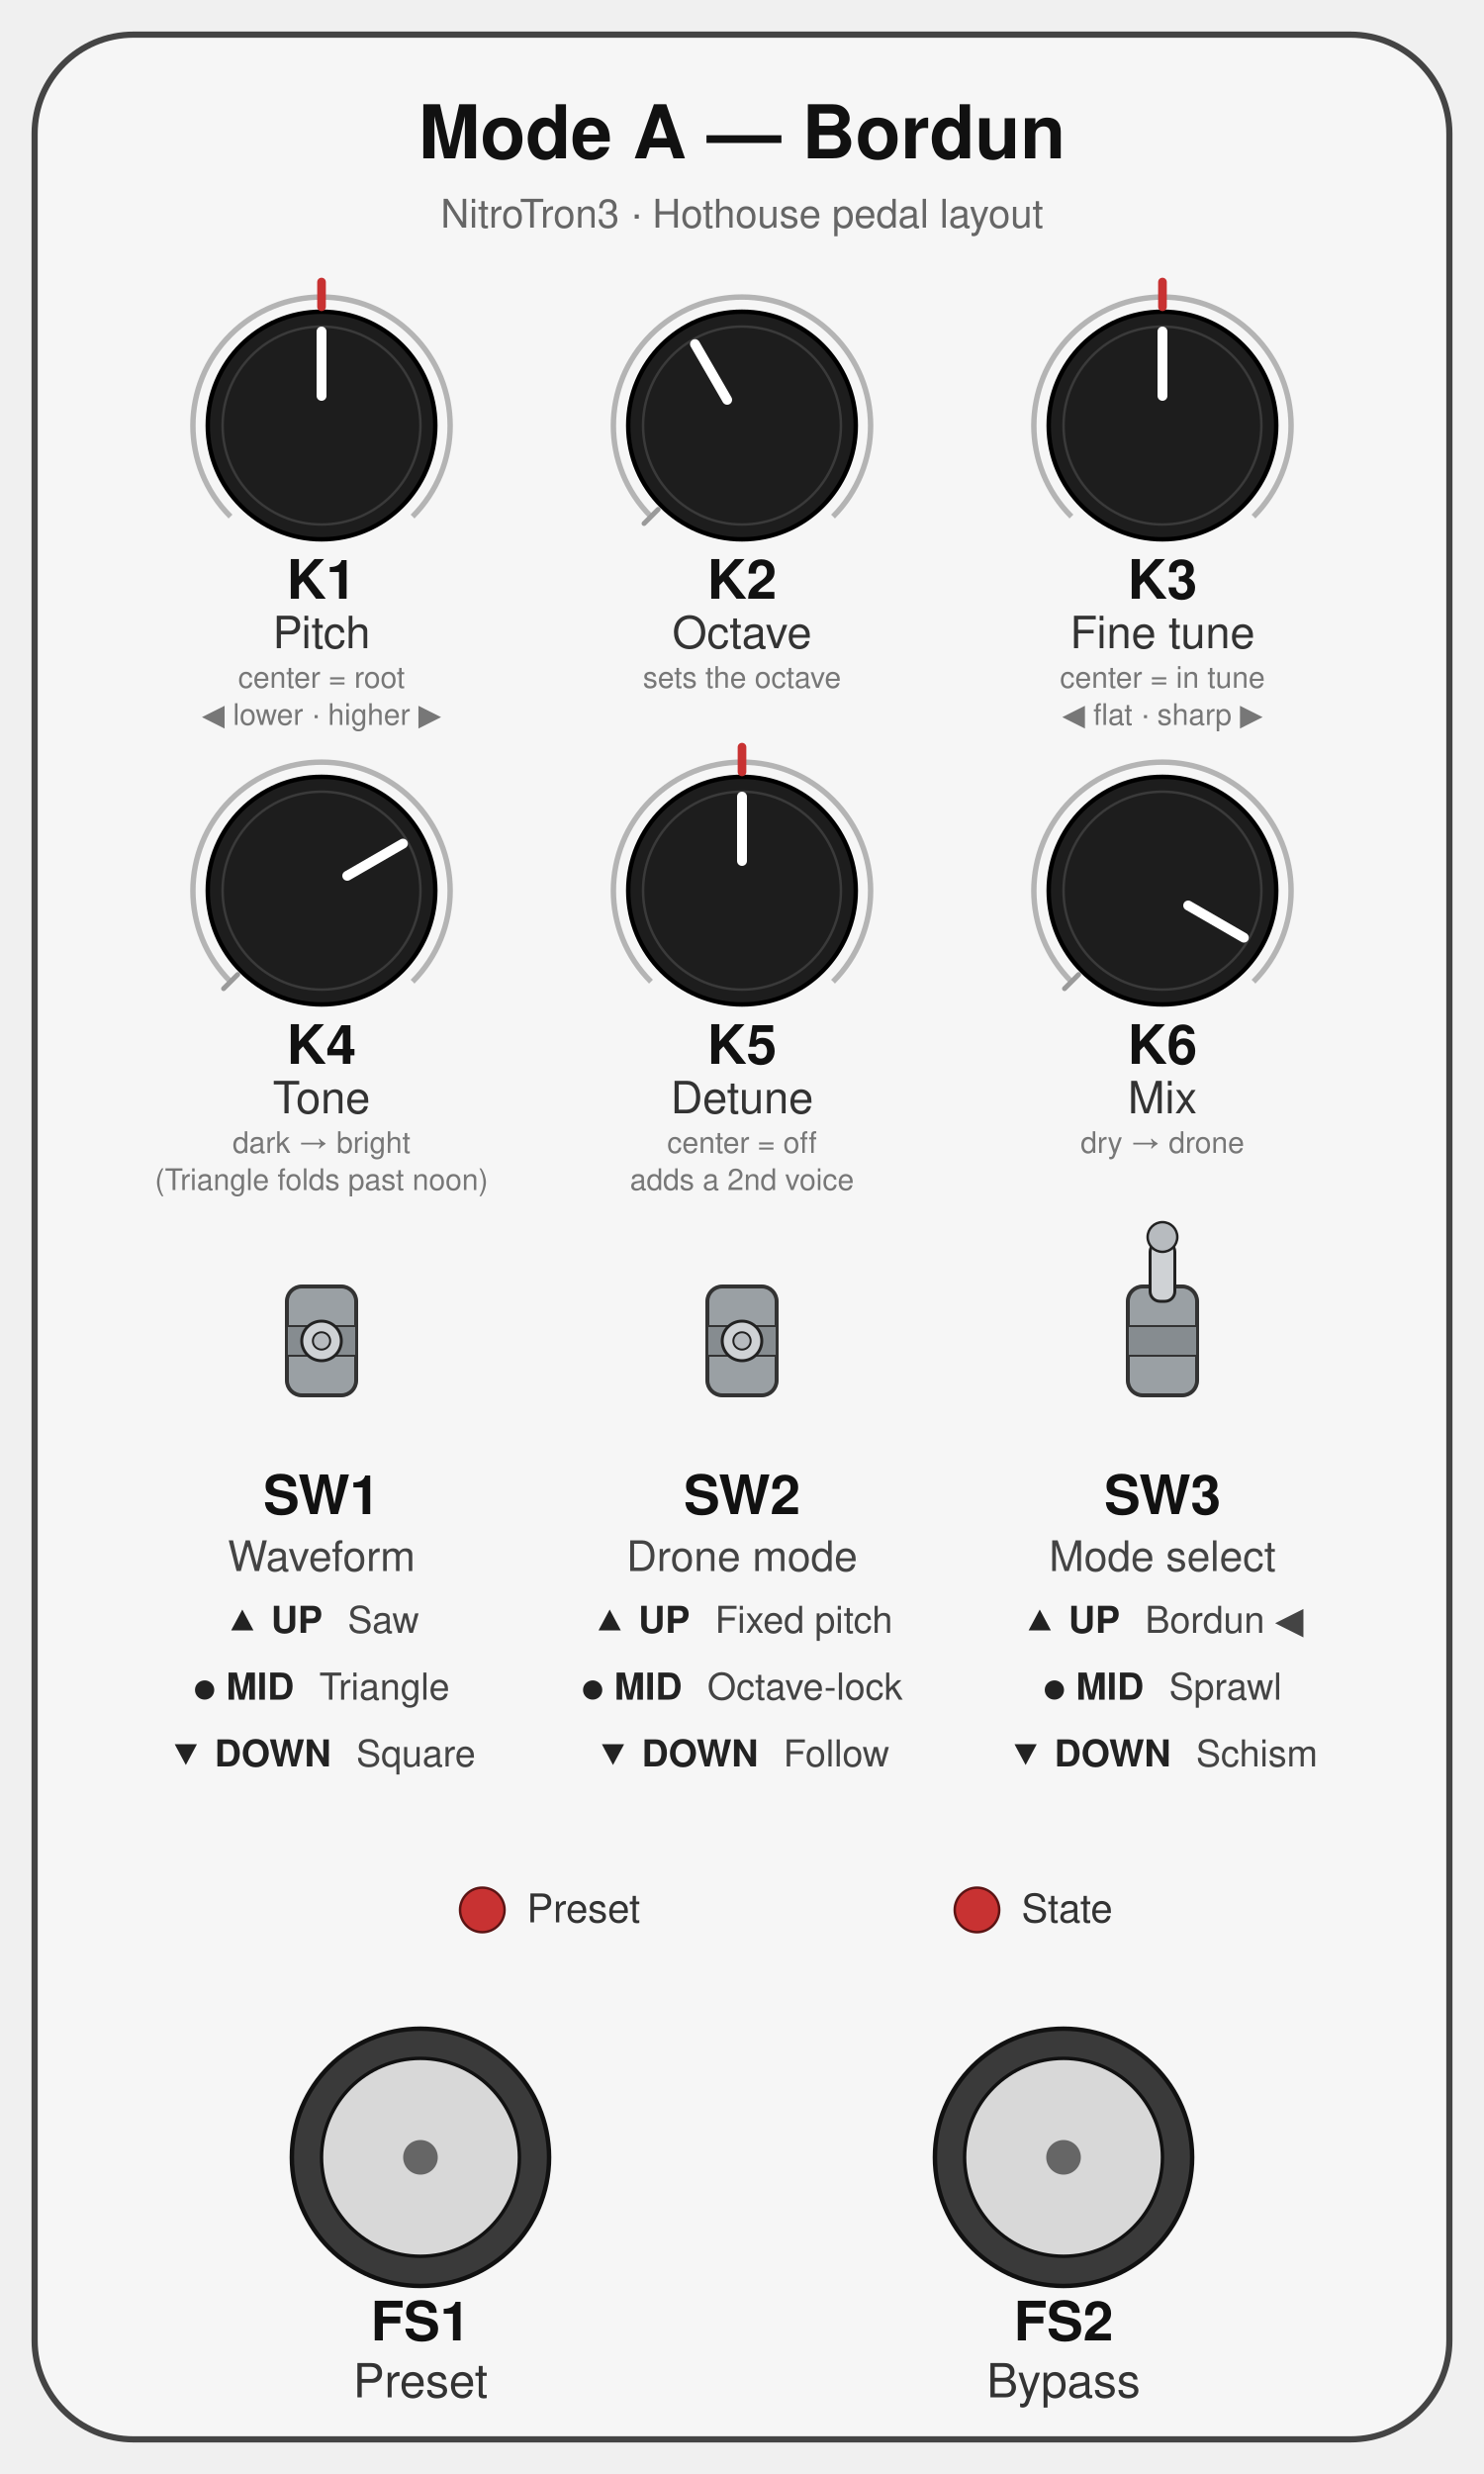
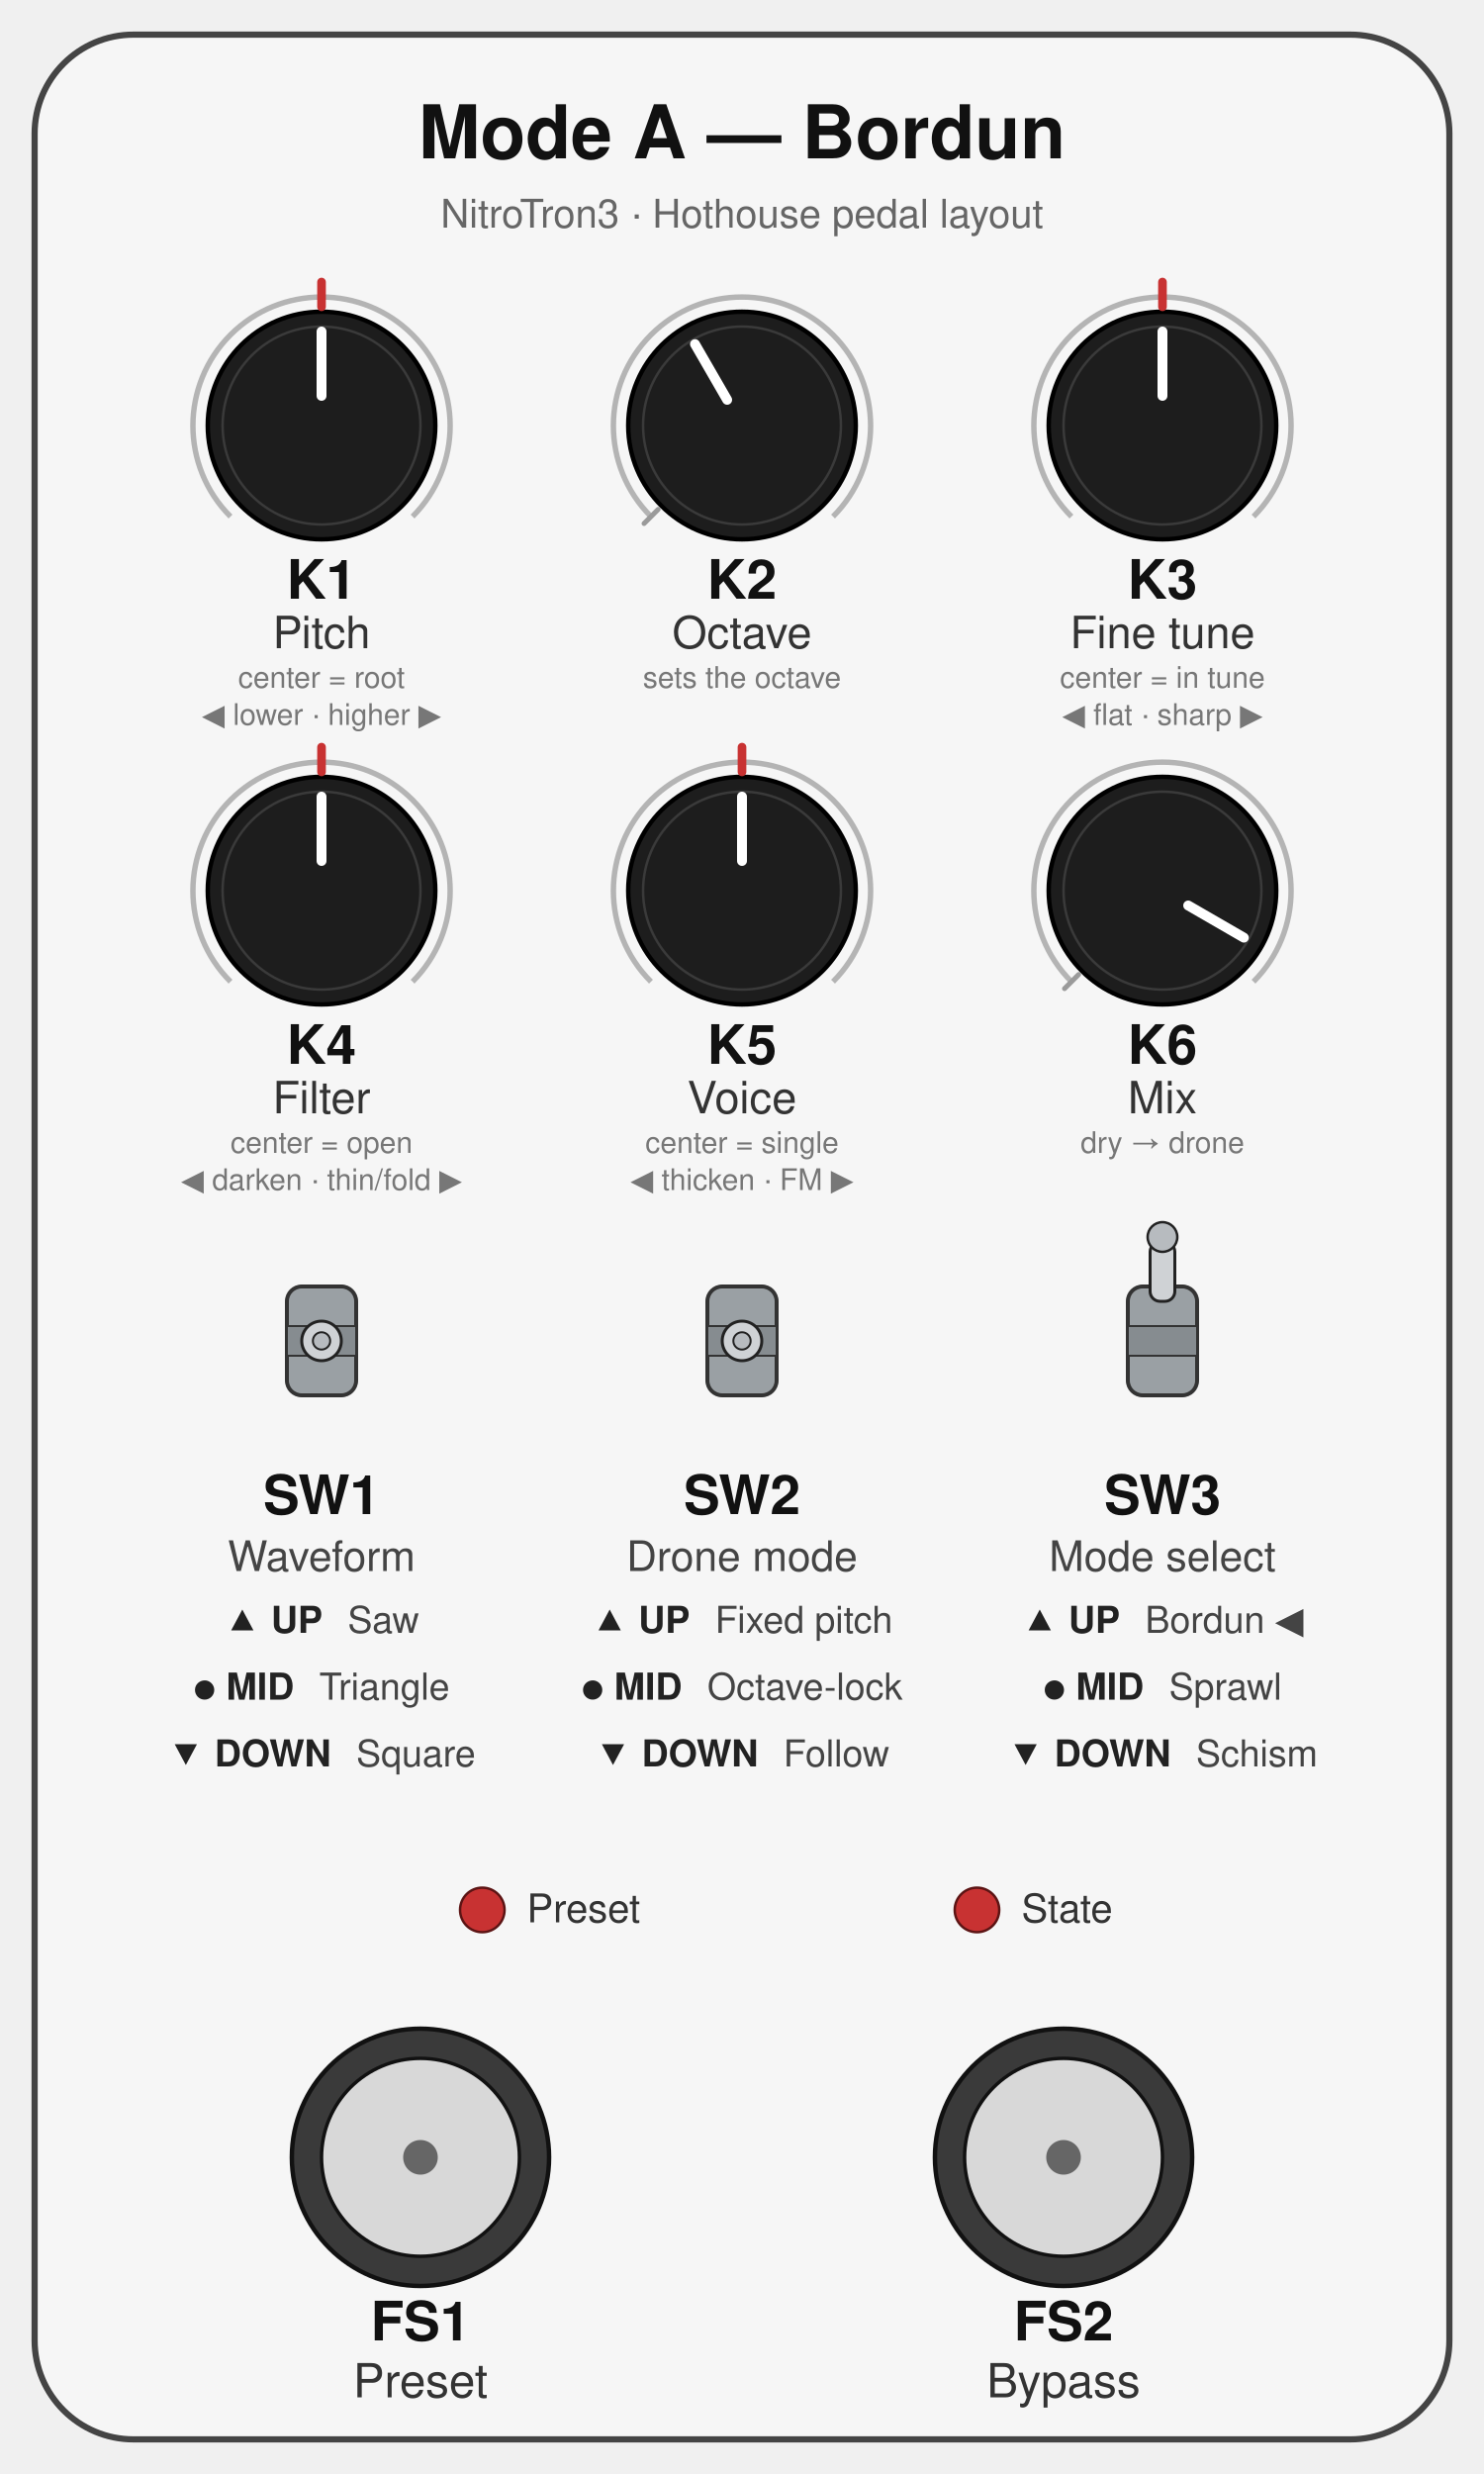
<svg xmlns="http://www.w3.org/2000/svg" viewBox="0 0 600 1000" font-family="Helvetica Neue, Helvetica, Arial, sans-serif">
  <rect x="14" y="14" width="572" height="972" rx="40" fill="#f6f6f6" stroke="#444" stroke-width="2.5" />
  <text x="300" y="64" text-anchor="middle" font-size="30" font-weight="700" fill="#111">Mode A — Bordun</text>
  <text x="300" y="92" text-anchor="middle" font-size="16" fill="#666">NitroTron3 · Hothouse pedal layout</text>
  <g transform="translate(130,172)">
    <circle r="46" fill="#1d1d1d" stroke="#000" stroke-width="1.8" />
    <circle r="40" fill="none" stroke="#3a3a3a" stroke-width="1" />
    <line x1="0.0" y1="-12.0" x2="0.0" y2="-38.0" stroke="#ffffff" stroke-width="4" stroke-linecap="round" />
  </g>
  <path d="M 93.2 208.8 A 52 52 0 1 1 166.8 208.8" fill="none" stroke="#b4b4b4" stroke-width="2.2" />
  <line x1="130.0" y1="124.0" x2="130.0" y2="114.0" stroke="#c83232" stroke-width="3.5" stroke-linecap="round" />
  <text x="130" y="242" text-anchor="middle" font-size="22" font-weight="700" fill="#111">K1</text>
  <text x="130" y="262" text-anchor="middle" font-size="18" fill="#333">Pitch</text>
  <text x="130" y="278" text-anchor="middle" font-size="12" fill="#777">center = root</text>
  <text x="130" y="293" text-anchor="middle" font-size="12" fill="#777">◀ lower · higher ▶</text>
  <g transform="translate(300,172)">
    <circle r="46" fill="#1d1d1d" stroke="#000" stroke-width="1.8" />
    <circle r="40" fill="none" stroke="#3a3a3a" stroke-width="1" />
    <line x1="-6.0" y1="-10.4" x2="-19.0" y2="-32.9" stroke="#ffffff" stroke-width="4" stroke-linecap="round" />
  </g>
  <path d="M 263.2 208.8 A 52 52 0 1 1 336.8 208.8" fill="none" stroke="#b4b4b4" stroke-width="2.2" />
  <line x1="266.1" y1="205.9" x2="260.4" y2="211.6" stroke="#9a9a9a" stroke-width="2" stroke-linecap="round" />
  <text x="300" y="242" text-anchor="middle" font-size="22" font-weight="700" fill="#111">K2</text>
  <text x="300" y="262" text-anchor="middle" font-size="18" fill="#333">Octave</text>
  <text x="300" y="278" text-anchor="middle" font-size="12" fill="#777">sets the octave</text>
  <g transform="translate(470,172)">
    <circle r="46" fill="#1d1d1d" stroke="#000" stroke-width="1.8" />
    <circle r="40" fill="none" stroke="#3a3a3a" stroke-width="1" />
    <line x1="0.0" y1="-12.0" x2="0.0" y2="-38.0" stroke="#ffffff" stroke-width="4" stroke-linecap="round" />
  </g>
  <path d="M 433.2 208.8 A 52 52 0 1 1 506.8 208.8" fill="none" stroke="#b4b4b4" stroke-width="2.2" />
  <line x1="470.0" y1="124.0" x2="470.0" y2="114.0" stroke="#c83232" stroke-width="3.5" stroke-linecap="round" />
  <text x="470" y="242" text-anchor="middle" font-size="22" font-weight="700" fill="#111">K3</text>
  <text x="470" y="262" text-anchor="middle" font-size="18" fill="#333">Fine tune</text>
  <text x="470" y="278" text-anchor="middle" font-size="12" fill="#777">center = in tune</text>
  <text x="470" y="293" text-anchor="middle" font-size="12" fill="#777">◀ flat · sharp ▶</text>
  <g transform="translate(130,360)">
    <circle r="46" fill="#1d1d1d" stroke="#000" stroke-width="1.8" />
    <circle r="40" fill="none" stroke="#3a3a3a" stroke-width="1" />
-     <line x1="10.4" y1="-6.0" x2="32.9" y2="-19.0" stroke="#ffffff" stroke-width="4" stroke-linecap="round" />
+     <line x1="0.0" y1="-12.0" x2="0.0" y2="-38.0" stroke="#ffffff" stroke-width="4" stroke-linecap="round" />
  </g>
  <path d="M 93.2 396.8 A 52 52 0 1 1 166.8 396.8" fill="none" stroke="#b4b4b4" stroke-width="2.2" />
-   <line x1="96.1" y1="393.9" x2="90.4" y2="399.6" stroke="#9a9a9a" stroke-width="2" stroke-linecap="round" />
+   <line x1="130.0" y1="312.0" x2="130.0" y2="302.0" stroke="#c83232" stroke-width="3.5" stroke-linecap="round" />
  <text x="130" y="430" text-anchor="middle" font-size="22" font-weight="700" fill="#111">K4</text>
-   <text x="130" y="450" text-anchor="middle" font-size="18" fill="#333">Tone</text>
-   <text x="130" y="466" text-anchor="middle" font-size="12" fill="#777">dark → bright</text>
-   <text x="130" y="481" text-anchor="middle" font-size="12" fill="#777">(Triangle folds past noon)</text>
+   <text x="130" y="450" text-anchor="middle" font-size="18" fill="#333">Filter</text>
+   <text x="130" y="466" text-anchor="middle" font-size="12" fill="#777">center = open</text>
+   <text x="130" y="481" text-anchor="middle" font-size="12" fill="#777">◀ darken · thin/fold ▶</text>
  <g transform="translate(300,360)">
    <circle r="46" fill="#1d1d1d" stroke="#000" stroke-width="1.8" />
    <circle r="40" fill="none" stroke="#3a3a3a" stroke-width="1" />
    <line x1="0.0" y1="-12.0" x2="0.0" y2="-38.0" stroke="#ffffff" stroke-width="4" stroke-linecap="round" />
  </g>
  <path d="M 263.2 396.8 A 52 52 0 1 1 336.8 396.8" fill="none" stroke="#b4b4b4" stroke-width="2.2" />
  <line x1="300.0" y1="312.0" x2="300.0" y2="302.0" stroke="#c83232" stroke-width="3.5" stroke-linecap="round" />
  <text x="300" y="430" text-anchor="middle" font-size="22" font-weight="700" fill="#111">K5</text>
-   <text x="300" y="450" text-anchor="middle" font-size="18" fill="#333">Detune</text>
-   <text x="300" y="466" text-anchor="middle" font-size="12" fill="#777">center = off</text>
-   <text x="300" y="481" text-anchor="middle" font-size="12" fill="#777">adds a 2nd voice</text>
+   <text x="300" y="450" text-anchor="middle" font-size="18" fill="#333">Voice</text>
+   <text x="300" y="466" text-anchor="middle" font-size="12" fill="#777">center = single</text>
+   <text x="300" y="481" text-anchor="middle" font-size="12" fill="#777">◀ thicken · FM ▶</text>
  <g transform="translate(470,360)">
    <circle r="46" fill="#1d1d1d" stroke="#000" stroke-width="1.8" />
    <circle r="40" fill="none" stroke="#3a3a3a" stroke-width="1" />
    <line x1="10.4" y1="6.0" x2="32.9" y2="19.0" stroke="#ffffff" stroke-width="4" stroke-linecap="round" />
  </g>
  <path d="M 433.2 396.8 A 52 52 0 1 1 506.8 396.8" fill="none" stroke="#b4b4b4" stroke-width="2.2" />
  <line x1="436.1" y1="393.9" x2="430.4" y2="399.6" stroke="#9a9a9a" stroke-width="2" stroke-linecap="round" />
  <text x="470" y="430" text-anchor="middle" font-size="22" font-weight="700" fill="#111">K6</text>
  <text x="470" y="450" text-anchor="middle" font-size="18" fill="#333">Mix</text>
  <text x="470" y="466" text-anchor="middle" font-size="12" fill="#777">dry → drone</text>
  <g transform="translate(130,542)">
    <rect x="-14" y="-22" width="28" height="44" rx="6" fill="#9aa0a4" stroke="#333" stroke-width="1.6" />
    <rect x="-14" y="-6" width="28" height="12" fill="#868c90" stroke="#333" stroke-width="0.8" />
    <circle cx="0" cy="0" r="8" fill="#cfd2d5" stroke="#222" stroke-width="1.2" />
    <circle cx="0" cy="0" r="3.5" fill="#b7bbbf" stroke="#222" stroke-width="0.8" />
  </g>
  <text x="130" y="612" text-anchor="middle" font-size="22" font-weight="700" fill="#111">SW1</text>
  <text x="130" y="635" text-anchor="middle" font-size="17" fill="#444">Waveform</text>
  <text x="130" y="660" text-anchor="middle" font-size="15" fill="#222">
    <tspan font-weight="700">▲ UP</tspan>
    <tspan dx="6" fill="#444">Saw</tspan>
  </text>
  <text x="130" y="687" text-anchor="middle" font-size="15" fill="#222">
    <tspan font-weight="700">● MID</tspan>
    <tspan dx="6" fill="#444">Triangle</tspan>
  </text>
  <text x="130" y="714" text-anchor="middle" font-size="15" fill="#222">
    <tspan font-weight="700">▼ DOWN</tspan>
    <tspan dx="6" fill="#444">Square</tspan>
  </text>
  <g transform="translate(300,542)">
    <rect x="-14" y="-22" width="28" height="44" rx="6" fill="#9aa0a4" stroke="#333" stroke-width="1.6" />
    <rect x="-14" y="-6" width="28" height="12" fill="#868c90" stroke="#333" stroke-width="0.8" />
    <circle cx="0" cy="0" r="8" fill="#cfd2d5" stroke="#222" stroke-width="1.2" />
    <circle cx="0" cy="0" r="3.5" fill="#b7bbbf" stroke="#222" stroke-width="0.8" />
  </g>
  <text x="300" y="612" text-anchor="middle" font-size="22" font-weight="700" fill="#111">SW2</text>
  <text x="300" y="635" text-anchor="middle" font-size="17" fill="#444">Drone mode</text>
  <text x="300" y="660" text-anchor="middle" font-size="15" fill="#222">
    <tspan font-weight="700">▲ UP</tspan>
    <tspan dx="6" fill="#444">Fixed pitch</tspan>
  </text>
  <text x="300" y="687" text-anchor="middle" font-size="15" fill="#222">
    <tspan font-weight="700">● MID</tspan>
    <tspan dx="6" fill="#444">Octave-lock</tspan>
  </text>
  <text x="300" y="714" text-anchor="middle" font-size="15" fill="#222">
    <tspan font-weight="700">▼ DOWN</tspan>
    <tspan dx="6" fill="#444">Follow</tspan>
  </text>
  <g transform="translate(470,542)">
    <rect x="-14" y="-22" width="28" height="44" rx="6" fill="#9aa0a4" stroke="#333" stroke-width="1.6" />
    <rect x="-14" y="-6" width="28" height="12" fill="#868c90" stroke="#333" stroke-width="0.8" />
    <rect x="-5" y="-40" width="10" height="24" rx="4" fill="#cfd2d5" stroke="#222" stroke-width="1.2" />
    <circle cx="0" cy="-42" r="6" fill="#b7bbbf" stroke="#222" stroke-width="1" />
  </g>
  <text x="470" y="612" text-anchor="middle" font-size="22" font-weight="700" fill="#111">SW3</text>
  <text x="470" y="635" text-anchor="middle" font-size="17" fill="#444">Mode select</text>
  <text x="470" y="660" text-anchor="middle" font-size="15" fill="#222">
    <tspan font-weight="700">▲ UP</tspan>
    <tspan dx="6" fill="#444">Bordun ◀</tspan>
  </text>
  <text x="470" y="687" text-anchor="middle" font-size="15" fill="#222">
    <tspan font-weight="700">● MID</tspan>
    <tspan dx="6" fill="#444">Sprawl</tspan>
  </text>
  <text x="470" y="714" text-anchor="middle" font-size="15" fill="#222">
    <tspan font-weight="700">▼ DOWN</tspan>
    <tspan dx="6" fill="#444">Schism</tspan>
  </text>
  <circle cx="195" cy="772" r="9" fill="#c83232" stroke="#5c1414" stroke-width="1" />
  <text x="213" y="777" font-size="16" fill="#333">Preset</text>
  <circle cx="395" cy="772" r="9" fill="#c83232" stroke="#5c1414" stroke-width="1" />
  <text x="413" y="777" font-size="16" fill="#333">State</text>
  <g transform="translate(170,872)">
    <circle r="52" fill="#3a3a3a" stroke="#111" stroke-width="1.8" />
    <circle r="40" fill="#d8d8d8" stroke="#111" stroke-width="1.4" />
    <circle r="7" fill="#666" />
  </g>
  <text x="170" y="946" text-anchor="middle" font-size="22" font-weight="700" fill="#111">FS1</text>
  <text x="170" y="969" text-anchor="middle" font-size="19" fill="#333">Preset</text>
  <g transform="translate(430,872)">
    <circle r="52" fill="#3a3a3a" stroke="#111" stroke-width="1.8" />
    <circle r="40" fill="#d8d8d8" stroke="#111" stroke-width="1.4" />
    <circle r="7" fill="#666" />
  </g>
  <text x="430" y="946" text-anchor="middle" font-size="22" font-weight="700" fill="#111">FS2</text>
  <text x="430" y="969" text-anchor="middle" font-size="19" fill="#333">Bypass</text>
</svg>
